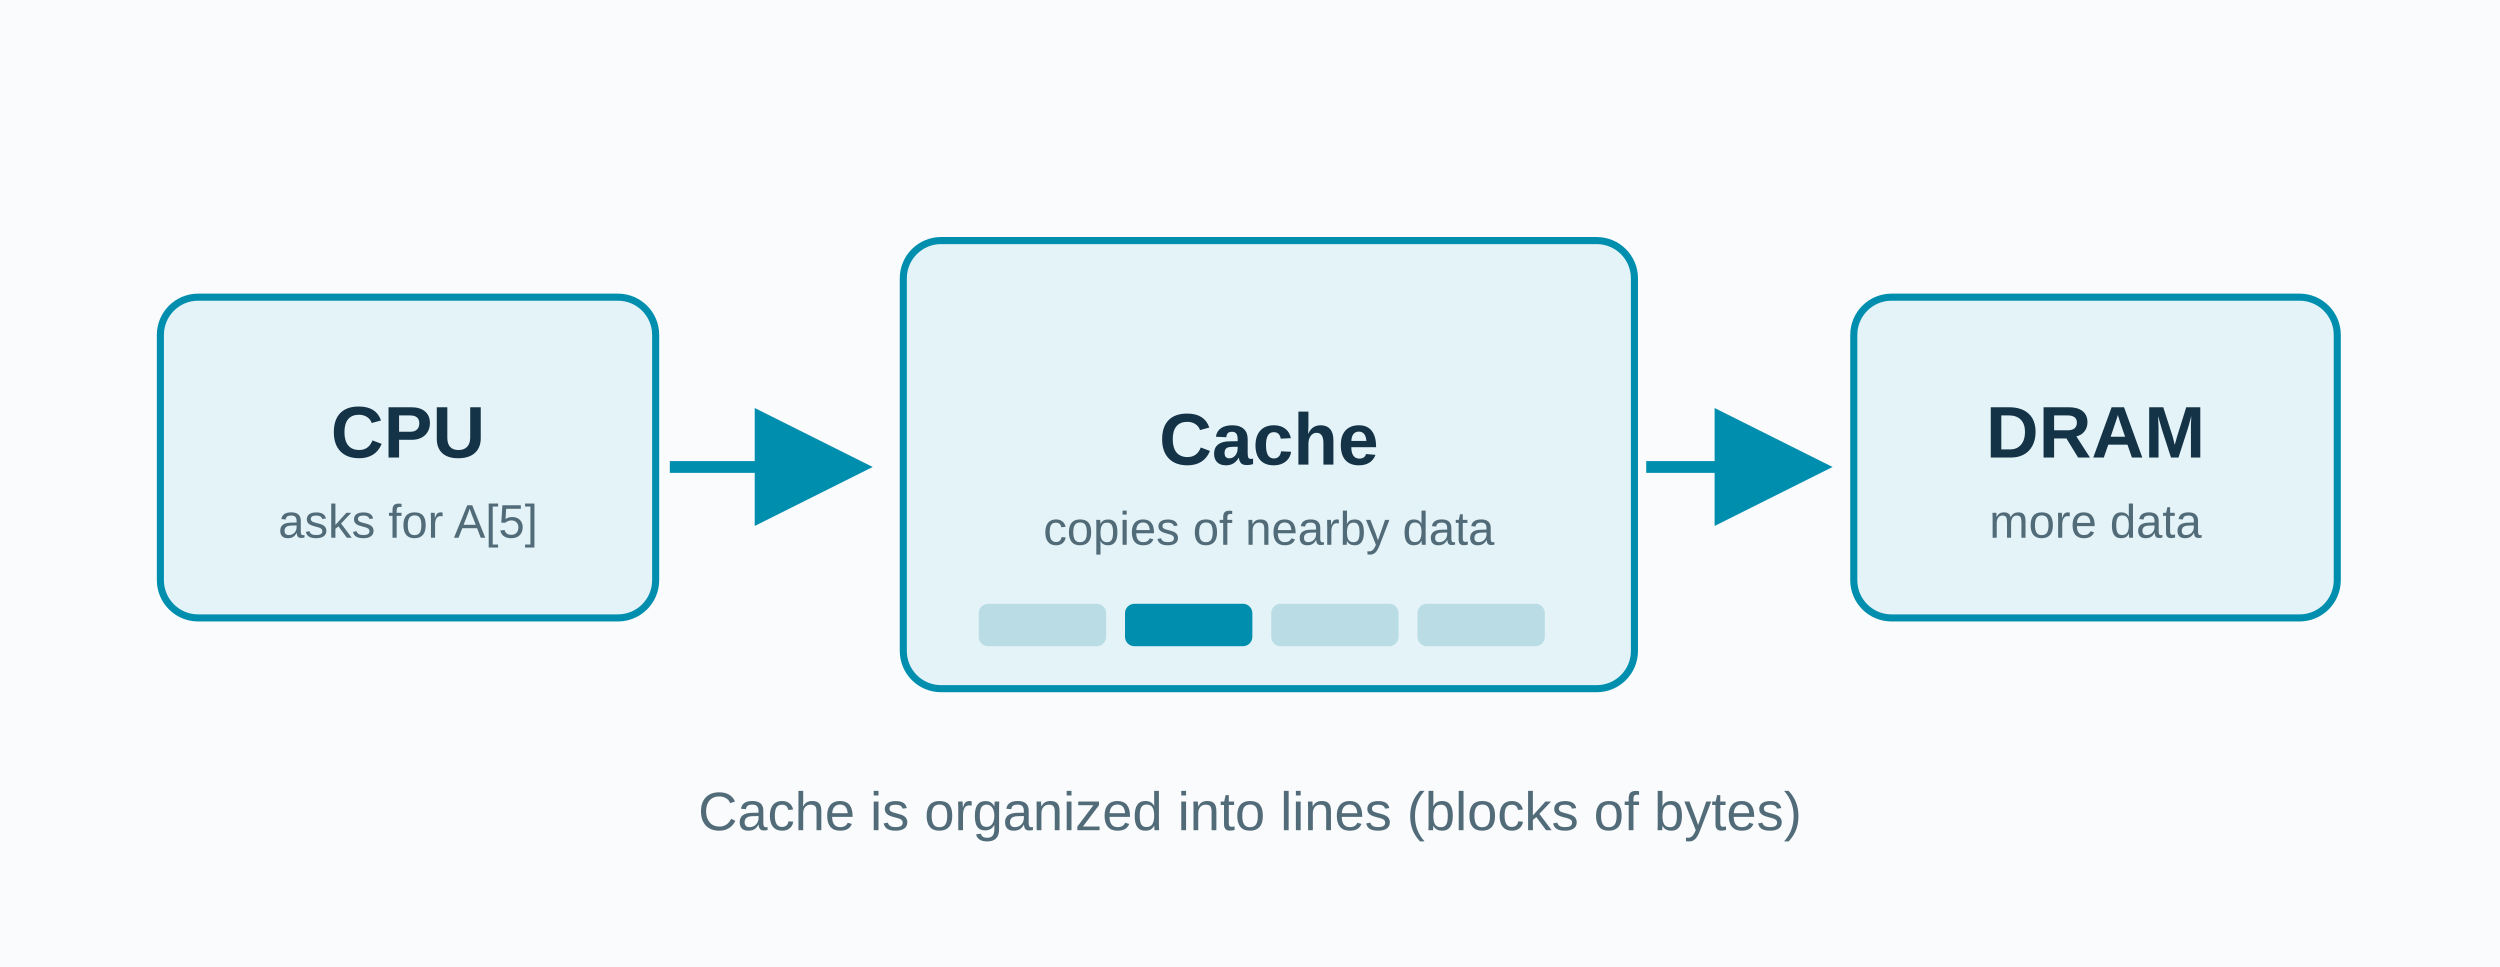
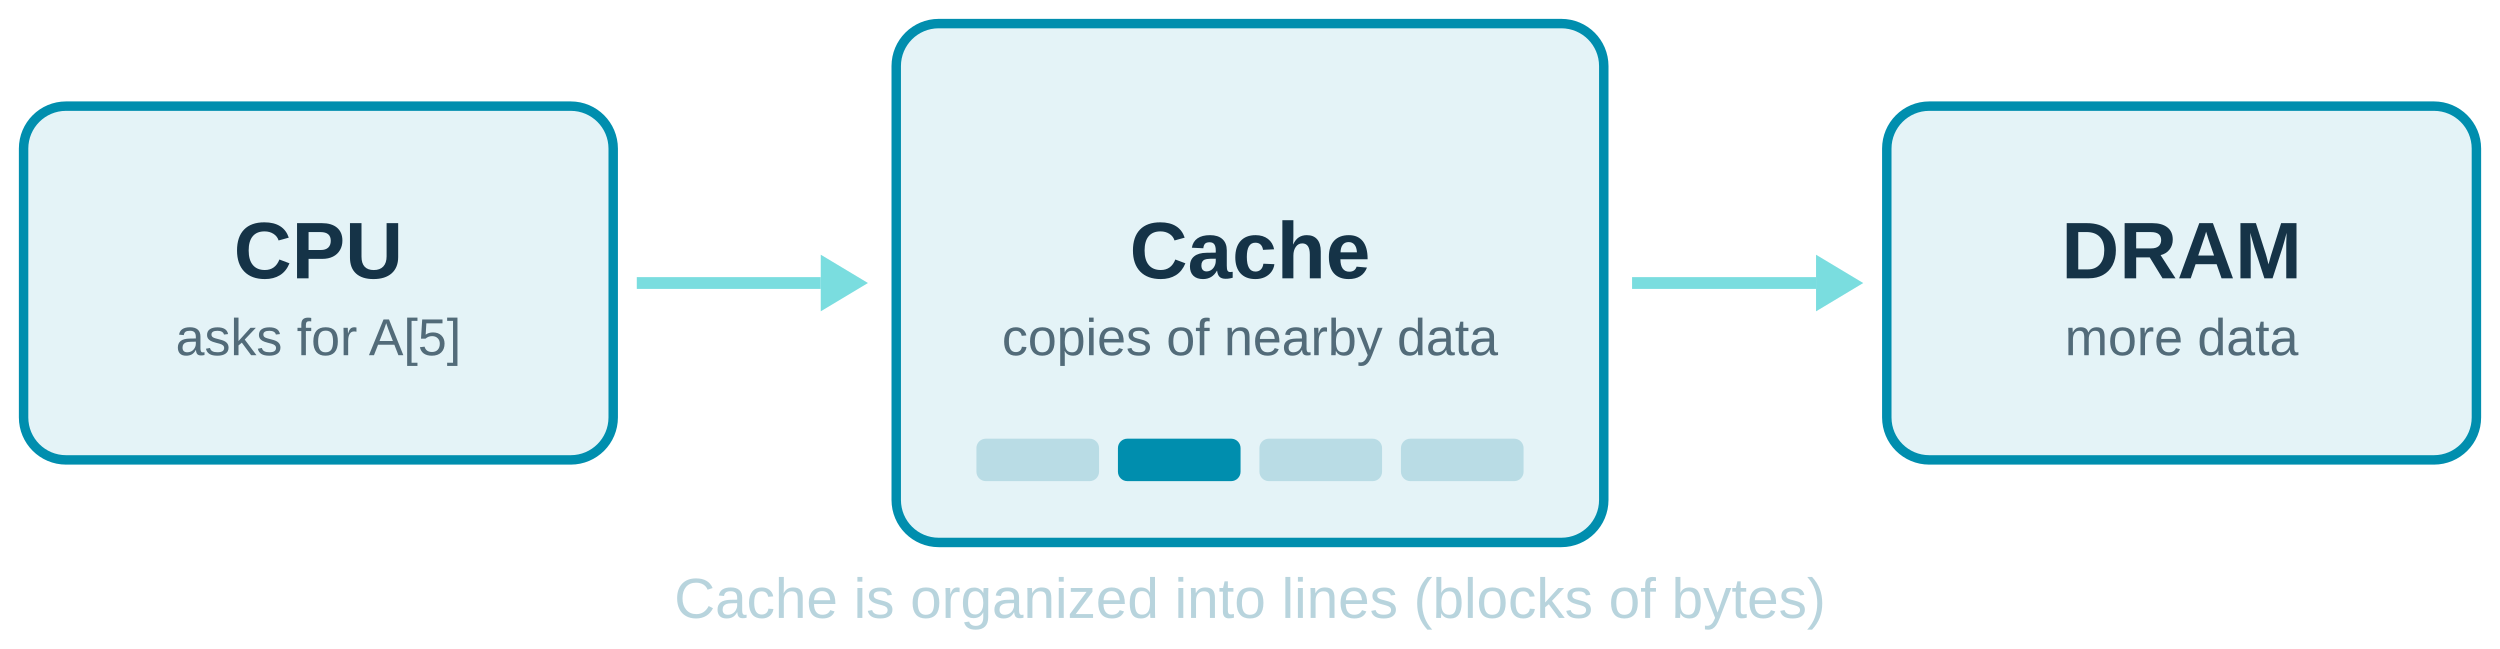
- <svg xmlns="http://www.w3.org/2000/svg" width="1060" height="410" viewBox="0 0 1060 410" role="img">
-   <rect width="1060" height="410" fill="#f9fbfc" />
+ <svg xmlns="http://www.w3.org/2000/svg" width="1060" height="275" viewBox="0 0 1060 275" role="img">
  <defs>
    <marker id="arrow" markerWidth="10" markerHeight="10" refX="8" refY="5" orient="auto">
      <path d="M0,0 L10,5 L0,10 Z" fill="#008eae" />
    </marker>
  </defs>
-   <rect x="68" y="126" width="210" height="136" rx="16" fill="#e4f3f7" stroke="#008eae" stroke-width="3" />
-   <text x="173.0" y="194.0" fill="#153347" font-family="Arial,sans-serif" font-weight="bold" font-size="31" text-anchor="middle">CPU</text>
-   <text x="173.0" y="228.0" fill="#526b79" font-family="Arial,sans-serif" font-weight="normal" font-size="20" text-anchor="middle">asks for A[5]</text>
-   <rect x="383" y="102" width="310" height="190" rx="16" fill="#e4f3f7" stroke="#008eae" stroke-width="3" />
-   <text x="538.0" y="197.0" fill="#153347" font-family="Arial,sans-serif" font-weight="bold" font-size="31" text-anchor="middle">Cache</text>
-   <text x="538.0" y="231.0" fill="#526b79" font-family="Arial,sans-serif" font-weight="normal" font-size="20" text-anchor="middle">copies of nearby data</text>
-   <rect x="786" y="126" width="205" height="136" rx="16" fill="#e4f3f7" stroke="#008eae" stroke-width="3" />
-   <text x="888.5" y="194.0" fill="#153347" font-family="Arial,sans-serif" font-weight="bold" font-size="31" text-anchor="middle">DRAM</text>
-   <text x="888.5" y="228.0" fill="#526b79" font-family="Arial,sans-serif" font-weight="normal" font-size="20" text-anchor="middle">more data</text>
-   <path d="M284 198 L360 198" fill="none" stroke="#008eae" stroke-width="5" marker-end="url(#arrow)" />
-   <path d="M698 198 L767 198" fill="none" stroke="#008eae" stroke-width="5" marker-end="url(#arrow)" />
-   <rect x="415" y="256" width="54" height="18" rx="4" fill="#b9dce5" />
-   <rect x="477" y="256" width="54" height="18" rx="4" fill="#008eae" />
-   <rect x="539" y="256" width="54" height="18" rx="4" fill="#b9dce5" />
-   <rect x="601" y="256" width="54" height="18" rx="4" fill="#b9dce5" />
-   <text x="530" y="352" fill="#526b79" font-family="Arial,sans-serif" font-weight="normal" font-size="23" text-anchor="middle">Cache is organized into lines (blocks of bytes)</text>
+   <rect x="10" y="45" width="250" height="150" rx="18" fill="#e4f3f7" stroke="#008eae" stroke-width="4" />
+   <text x="135.0" y="118.0" fill="#153347" font-family="Arial,sans-serif" font-weight="bold" font-size="34" text-anchor="middle">CPU</text>
+   <text x="135.0" y="150.6" fill="#526b79" font-family="Arial,sans-serif" font-weight="normal" font-size="22" text-anchor="middle">asks for A[5]</text>
+   <rect x="380" y="10" width="300" height="220" rx="18" fill="#e4f3f7" stroke="#008eae" stroke-width="4" />
+   <text x="530.0" y="118.0" fill="#153347" font-family="Arial,sans-serif" font-weight="bold" font-size="34" text-anchor="middle">Cache</text>
+   <text x="530.0" y="150.6" fill="#526b79" font-family="Arial,sans-serif" font-weight="normal" font-size="22" text-anchor="middle">copies of nearby data</text>
+   <rect x="800" y="45" width="250" height="150" rx="18" fill="#e4f3f7" stroke="#008eae" stroke-width="4" />
+   <text x="925.0" y="118.0" fill="#153347" font-family="Arial,sans-serif" font-weight="bold" font-size="34" text-anchor="middle">DRAM</text>
+   <text x="925.0" y="150.6" fill="#526b79" font-family="Arial,sans-serif" font-weight="normal" font-size="22" text-anchor="middle">more data</text>
+   <rect x="414" y="186" width="52" height="18" rx="4" fill="#b9dce5" />
+   <rect x="474" y="186" width="52" height="18" rx="4" fill="#008eae" />
+   <rect x="534" y="186" width="52" height="18" rx="4" fill="#b9dce5" />
+   <rect x="594" y="186" width="52" height="18" rx="4" fill="#b9dce5" />
+   <path d="M270 120 L348.0 120.0" stroke="#7adddf" stroke-width="5" />
+   <path d="M368 120 L348.0 132.0 L348.0 108.0 Z" fill="#7adddf" />
+   <path d="M692 120 L770.0 120.0" stroke="#7adddf" stroke-width="5" />
+   <path d="M790 120 L770.0 132.0 L770.0 108.0 Z" fill="#7adddf" />
+   <text x="530" y="262" fill="#b8d4dd" font-family="Arial,sans-serif" font-weight="normal" font-size="24" text-anchor="middle">Cache is organized into lines (blocks of bytes)</text>
</svg>
